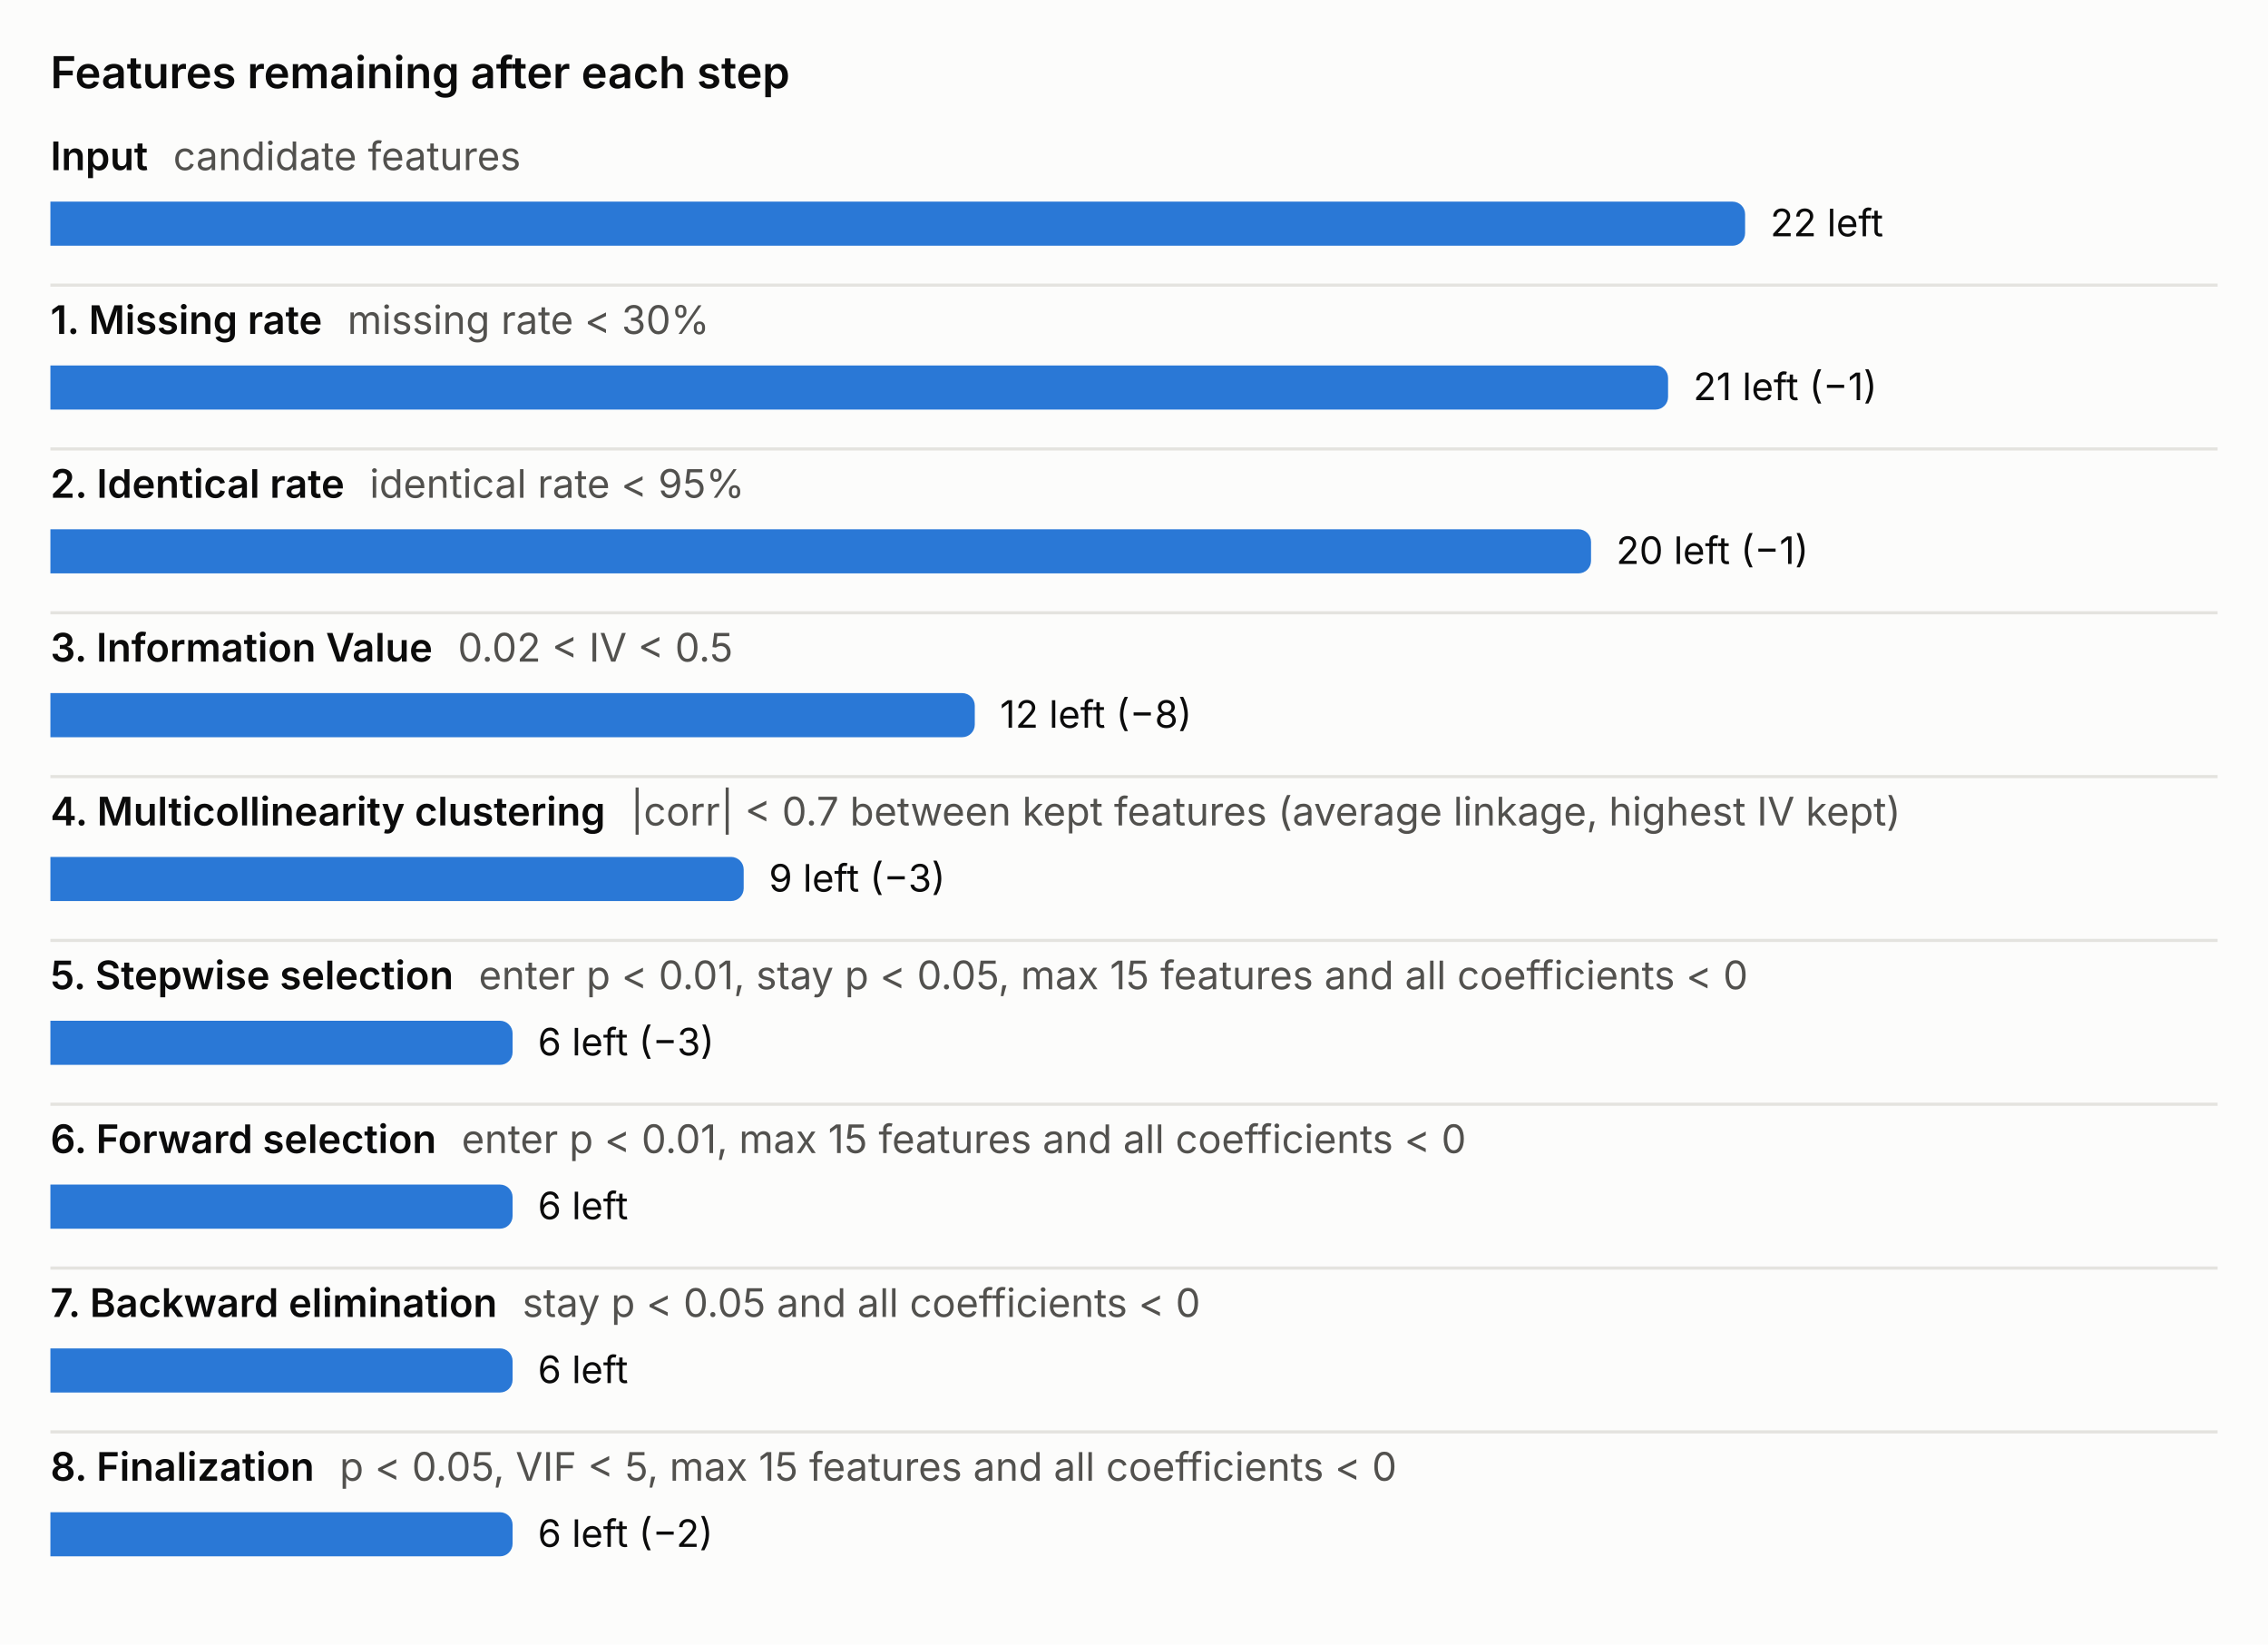
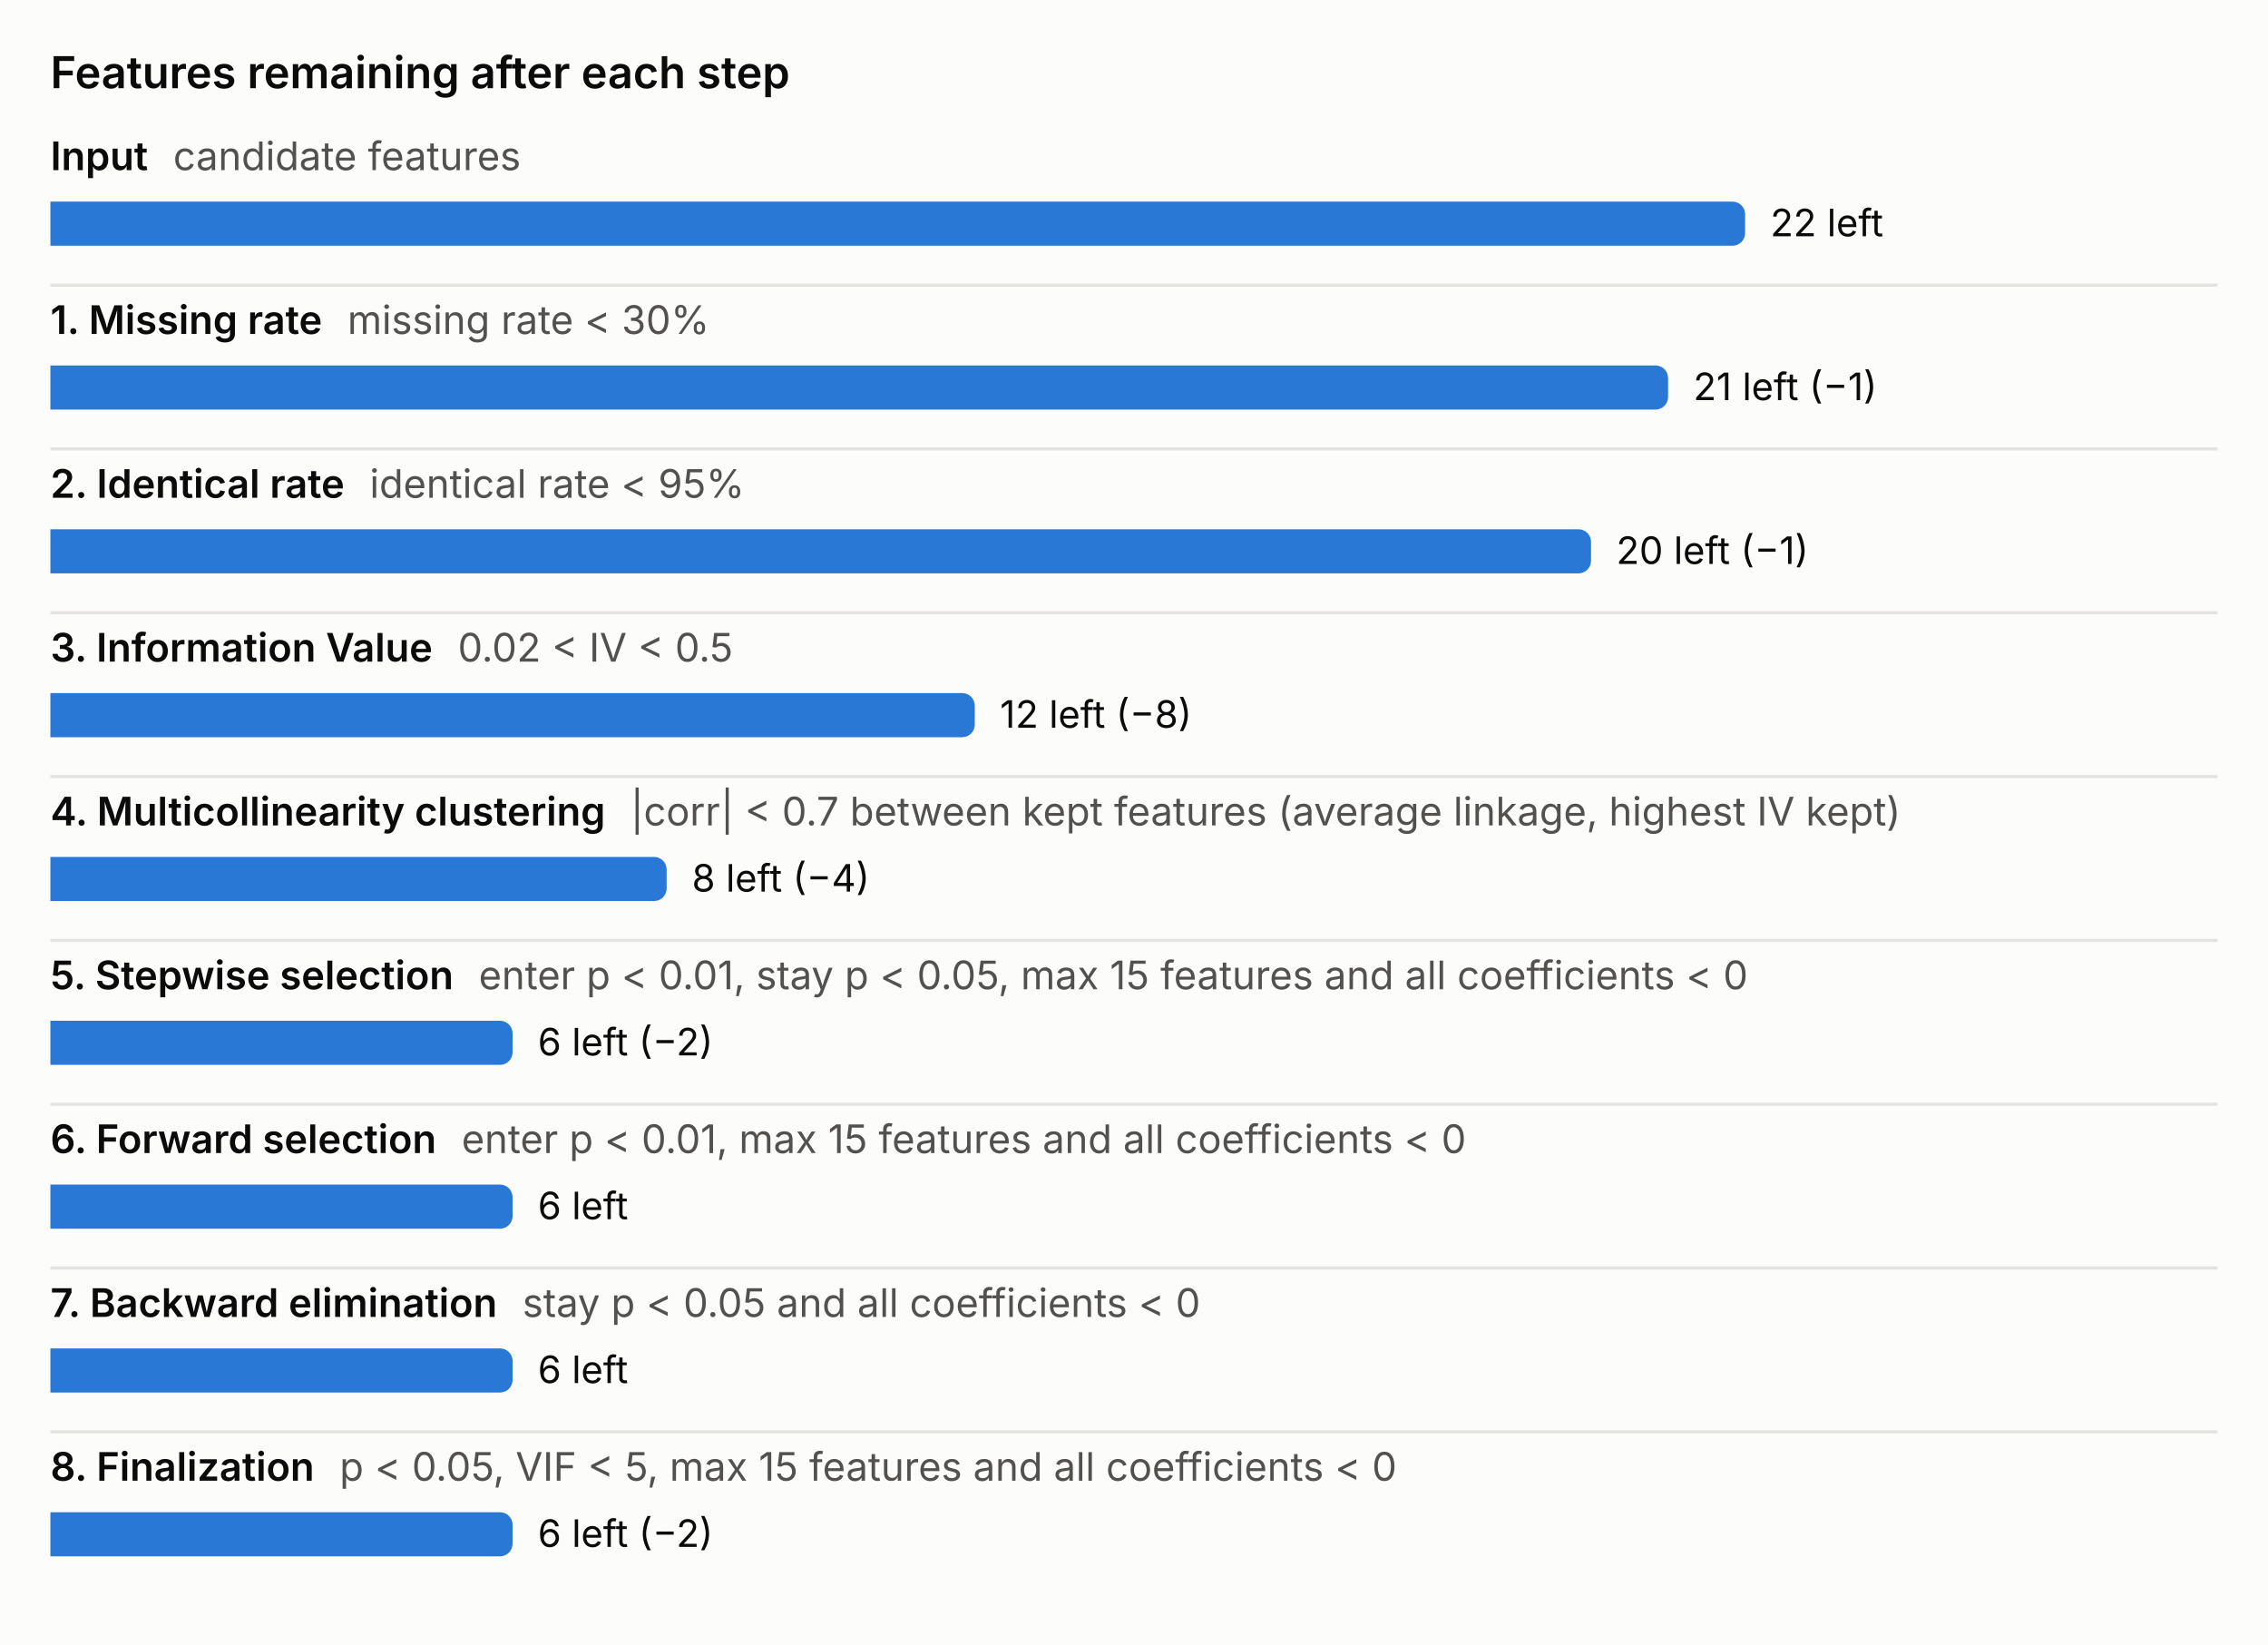
<svg xmlns="http://www.w3.org/2000/svg" viewBox="0 0 720 522" width="720" height="522" role="img" aria-label="Features remaining after each waterfall step">
  <style>
  .bg{fill:#fcfcfb} .t1{fill:#0b0b0b} .t2{fill:#52514e} .mut{fill:#898781}
  .bar{fill:#2a78d6} .rule{stroke:#e4e3df} .card{fill:#f9f9f7;stroke:#d6d5d0}
  .arrow{stroke:#898781;fill:none}
  @media (prefers-color-scheme: dark){
    .bg{fill:#1a1a19} .t1{fill:#f0efec} .t2{fill:#c3c2b7}
    .bar{fill:#3987e5} .rule{stroke:#383835} .card{fill:#232322;stroke:#45443f}
  }
  text{font-family:ui-sans-serif,system-ui,-apple-system,"Segoe UI",sans-serif}
</style>
  <rect class="bg" width="720" height="522" />
  <text class="t1" x="16" y="28" font-size="14" font-weight="600">Features remaining after each step</text>
  <g>
    <rect x="0" y="38" width="720" height="52" fill="transparent" />
    <text class="t1" x="16" y="54" font-size="12.5" font-weight="600">Input<tspan class="t2" font-weight="400" dx="8">candidate features</tspan>
    </text>
    <path class="bar" d="M16 64 H550.0 a4 4 0 0 1 4 4 V74 a4 4 0 0 1 -4 4 H16 Z" />
    <text class="t1" x="562.0" y="75" font-size="12">22 left</text>
  </g>
  <g>
    <rect x="0" y="90" width="720" height="52" fill="transparent" />
    <text class="t1" x="16" y="106" font-size="12.5" font-weight="600">1. Missing rate<tspan class="t2" font-weight="400" dx="8">missing rate &lt; 30%</tspan>
    </text>
    <path class="bar" d="M16 116 H525.545 a4 4 0 0 1 4 4 V126 a4 4 0 0 1 -4 4 H16 Z" />
    <text class="t1" x="537.545" y="127" font-size="12">21 left  (−1)</text>
  </g>
  <line class="rule" x1="16" x2="704" y1="90.5" y2="90.5" />
  <g>
    <rect x="0" y="142" width="720" height="52" fill="transparent" />
    <text class="t1" x="16" y="158" font-size="12.5" font-weight="600">2. Identical rate<tspan class="t2" font-weight="400" dx="8">identical rate &lt; 95%</tspan>
    </text>
    <path class="bar" d="M16 168 H501.091 a4 4 0 0 1 4 4 V178 a4 4 0 0 1 -4 4 H16 Z" />
    <text class="t1" x="513.091" y="179" font-size="12">20 left  (−1)</text>
  </g>
  <line class="rule" x1="16" x2="704" y1="142.5" y2="142.5" />
  <g>
    <rect x="0" y="194" width="720" height="52" fill="transparent" />
    <text class="t1" x="16" y="210" font-size="12.5" font-weight="600">3. Information Value<tspan class="t2" font-weight="400" dx="8">0.02 &lt; IV &lt; 0.5</tspan>
    </text>
    <path class="bar" d="M16 220 H305.455 a4 4 0 0 1 4 4 V230 a4 4 0 0 1 -4 4 H16 Z" />
    <text class="t1" x="317.455" y="231" font-size="12">12 left  (−8)</text>
  </g>
  <line class="rule" x1="16" x2="704" y1="194.5" y2="194.5" />
  <g>
    <rect x="0" y="246" width="720" height="52" fill="transparent" />
    <text class="t1" x="16" y="262" font-size="12.5" font-weight="600">4. Multicollinearity clustering<tspan class="t2" font-weight="400" dx="8">|corr| &lt; 0.7 between kept features (average linkage, highest IV kept)</tspan>
    </text>
-     <path class="bar" d="M16 272 H232.091 a4 4 0 0 1 4 4 V282 a4 4 0 0 1 -4 4 H16 Z" />
-     <text class="t1" x="244.091" y="283" font-size="12">9 left  (−3)</text>
+     <path class="bar" d="M16 272 H207.636 a4 4 0 0 1 4 4 V282 a4 4 0 0 1 -4 4 H16 Z" />
+     <text class="t1" x="219.636" y="283" font-size="12">8 left  (−4)</text>
  </g>
  <line class="rule" x1="16" x2="704" y1="246.5" y2="246.5" />
  <g>
    <rect x="0" y="298" width="720" height="52" fill="transparent" />
    <text class="t1" x="16" y="314" font-size="12.5" font-weight="600">5. Stepwise selection<tspan class="t2" font-weight="400" dx="8">enter p &lt; 0.01, stay p &lt; 0.05, max 15 features and all coefficients &lt; 0</tspan>
    </text>
    <path class="bar" d="M16 324 H158.727 a4 4 0 0 1 4 4 V334 a4 4 0 0 1 -4 4 H16 Z" />
-     <text class="t1" x="170.727" y="335" font-size="12">6 left  (−3)</text>
+     <text class="t1" x="170.727" y="335" font-size="12">6 left  (−2)</text>
  </g>
  <line class="rule" x1="16" x2="704" y1="298.5" y2="298.5" />
  <g>
    <rect x="0" y="350" width="720" height="52" fill="transparent" />
    <text class="t1" x="16" y="366" font-size="12.5" font-weight="600">6. Forward selection<tspan class="t2" font-weight="400" dx="8">enter p &lt; 0.01, max 15 features and all coefficients &lt; 0</tspan>
    </text>
    <path class="bar" d="M16 376 H158.727 a4 4 0 0 1 4 4 V386 a4 4 0 0 1 -4 4 H16 Z" />
    <text class="t1" x="170.727" y="387" font-size="12">6 left</text>
  </g>
  <line class="rule" x1="16" x2="704" y1="350.5" y2="350.5" />
  <g>
    <rect x="0" y="402" width="720" height="52" fill="transparent" />
    <text class="t1" x="16" y="418" font-size="12.5" font-weight="600">7. Backward elimination<tspan class="t2" font-weight="400" dx="8">stay p &lt; 0.05 and all coefficients &lt; 0</tspan>
    </text>
    <path class="bar" d="M16 428 H158.727 a4 4 0 0 1 4 4 V438 a4 4 0 0 1 -4 4 H16 Z" />
    <text class="t1" x="170.727" y="439" font-size="12">6 left</text>
  </g>
  <line class="rule" x1="16" x2="704" y1="402.5" y2="402.5" />
  <g>
    <rect x="0" y="454" width="720" height="52" fill="transparent" />
    <text class="t1" x="16" y="470" font-size="12.5" font-weight="600">8. Finalization<tspan class="t2" font-weight="400" dx="8">p &lt; 0.05, VIF &lt; 5, max 15 features and all coefficients &lt; 0</tspan>
    </text>
    <path class="bar" d="M16 480 H158.727 a4 4 0 0 1 4 4 V490 a4 4 0 0 1 -4 4 H16 Z" />
    <text class="t1" x="170.727" y="491" font-size="12">6 left  (−2)</text>
  </g>
  <line class="rule" x1="16" x2="704" y1="454.5" y2="454.5" />
</svg>
